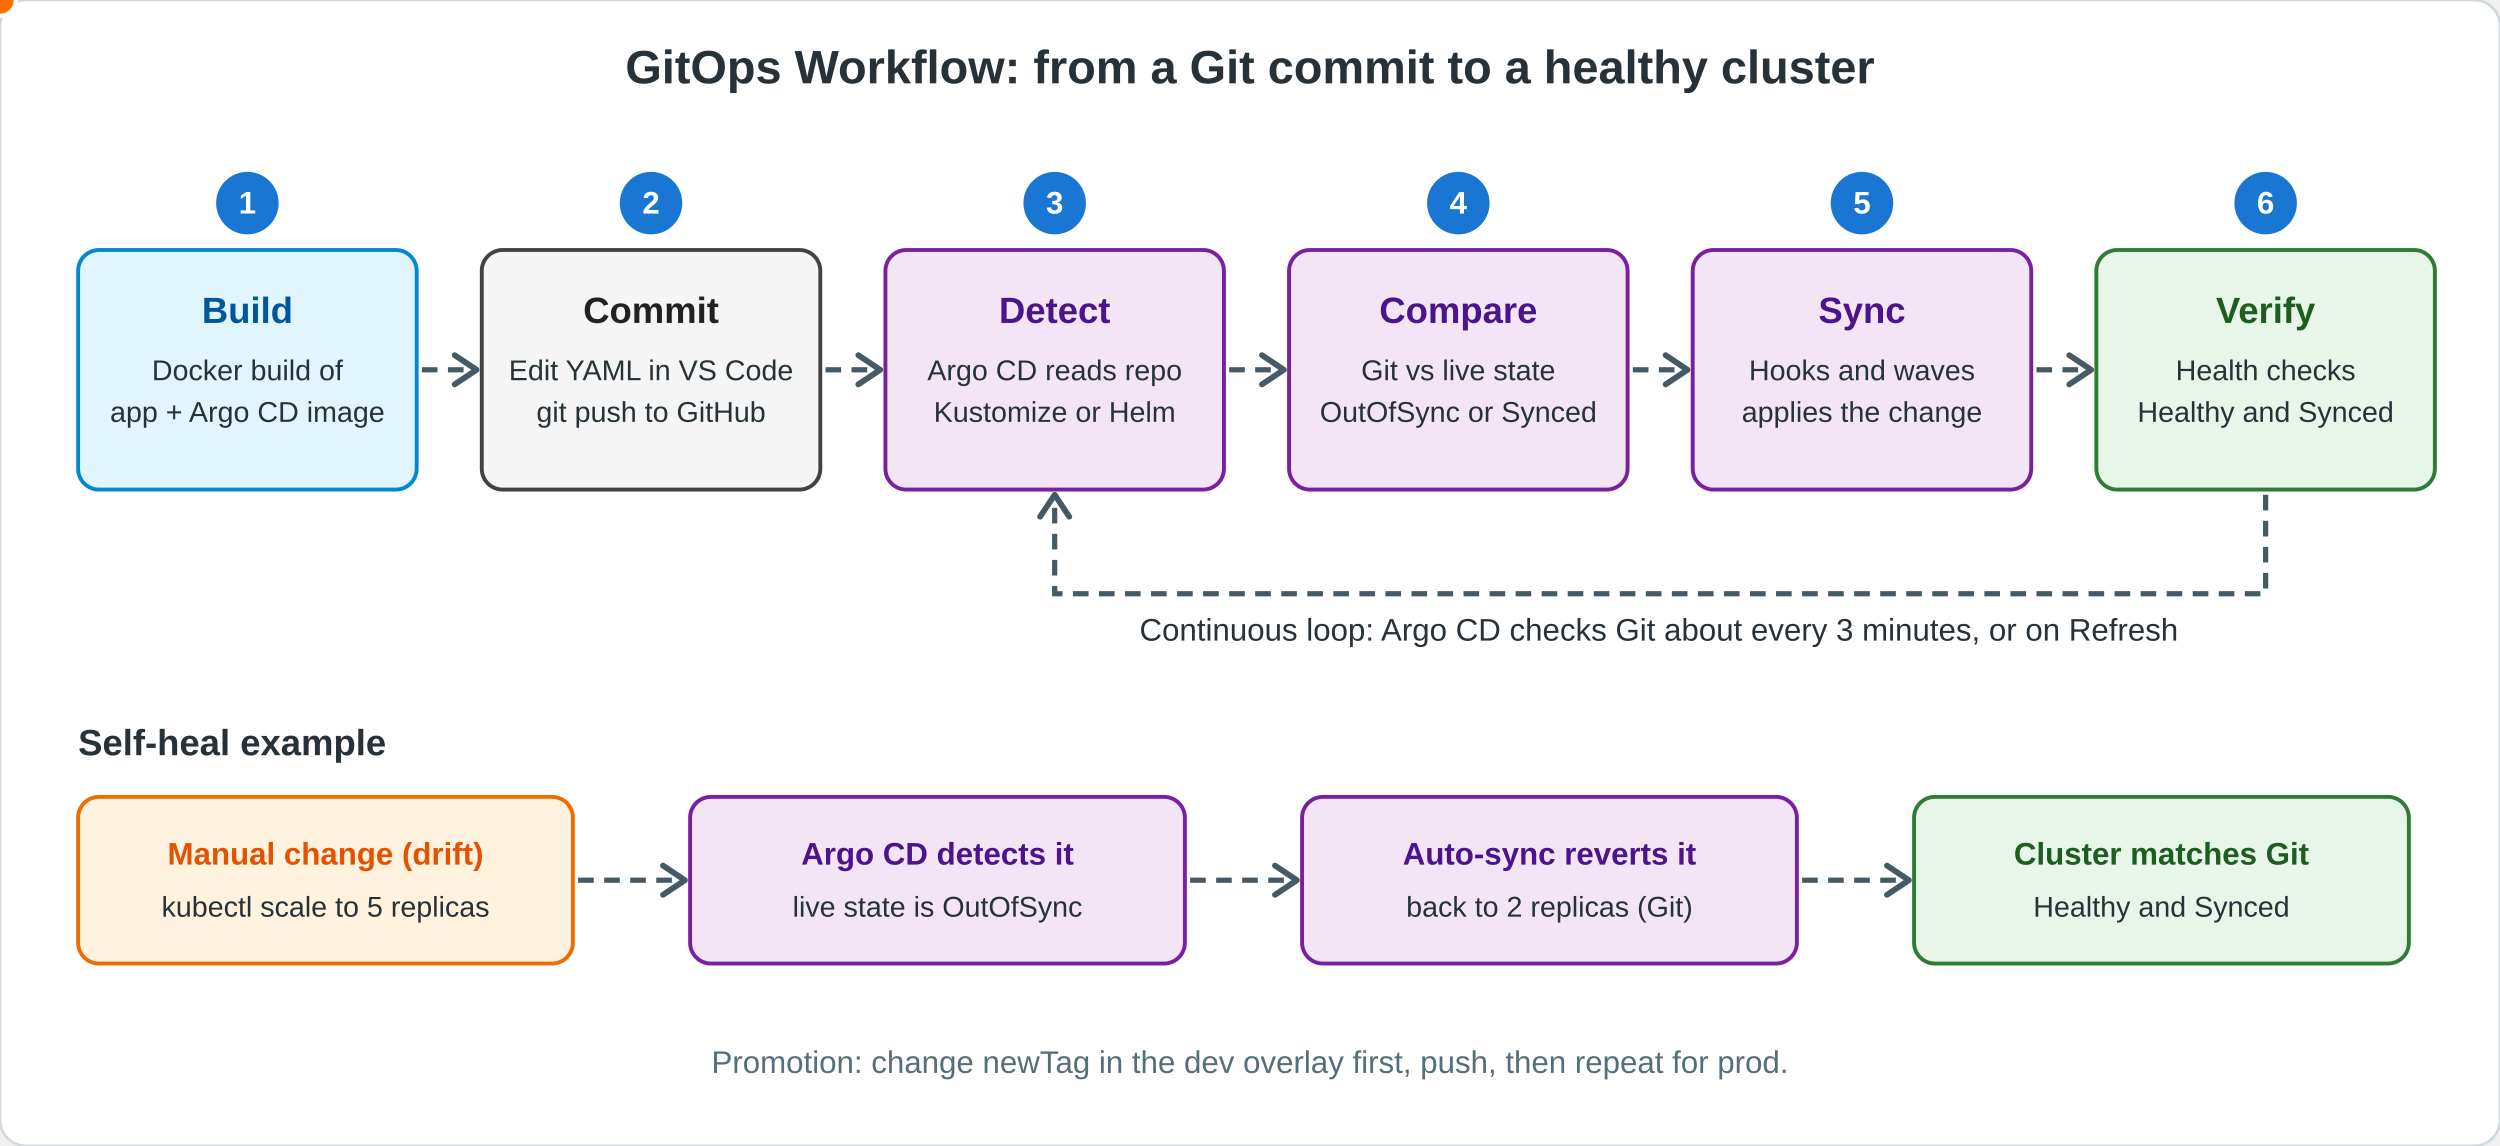
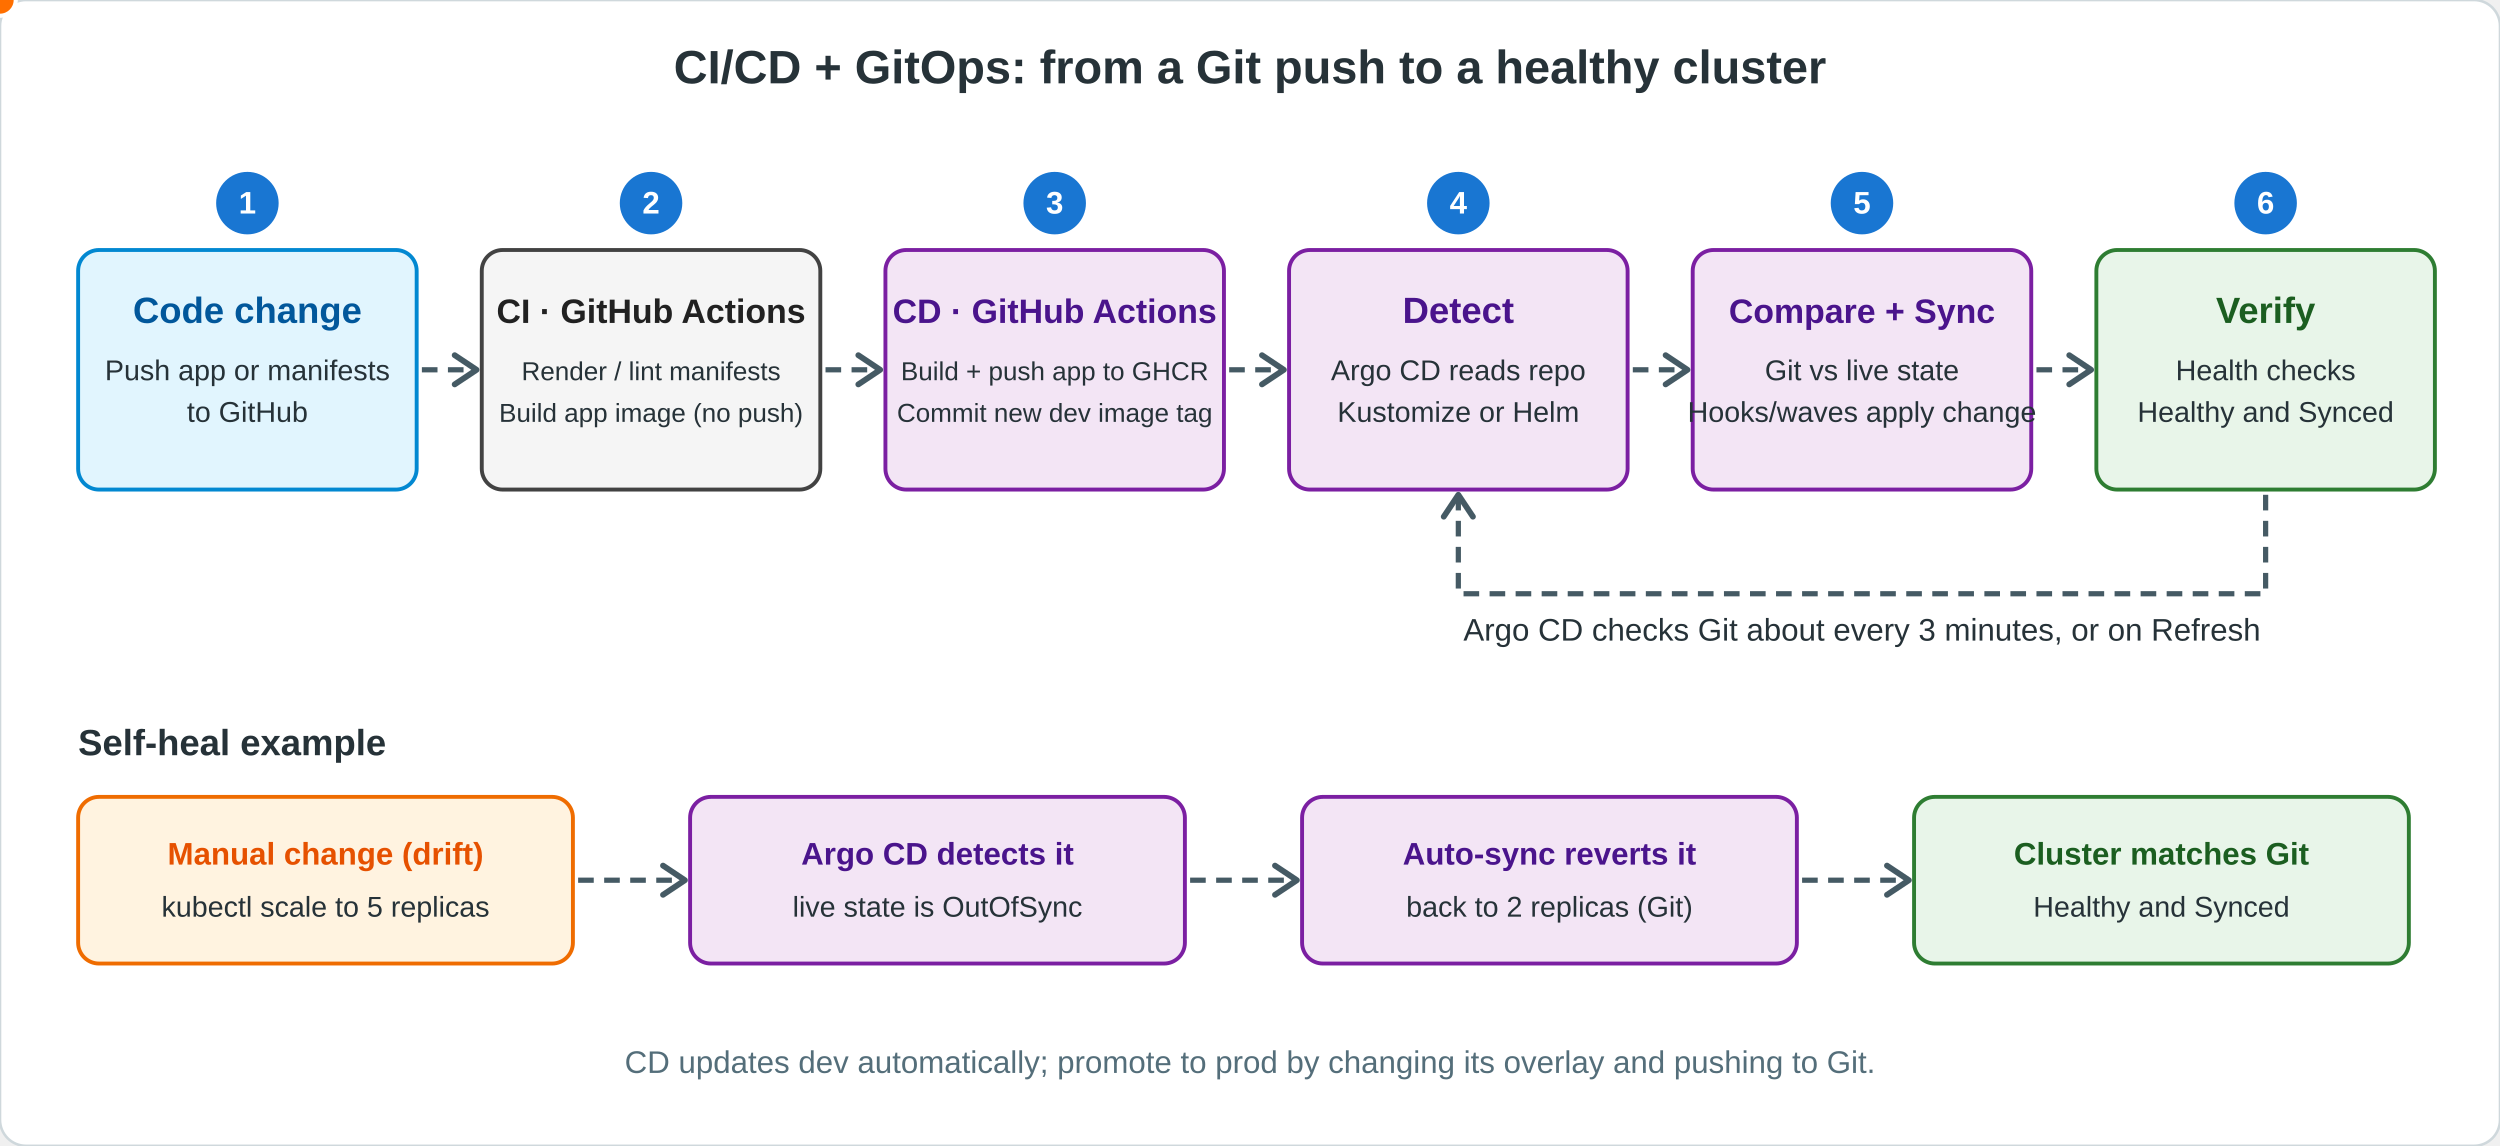
<svg xmlns="http://www.w3.org/2000/svg" viewBox="0 0 960 440" width="960" height="440" font-family="Arial, Helvetica, sans-serif">
  <defs>
    <marker id="arrow" viewBox="0 0 10 10" refX="8" refY="5" markerWidth="7" markerHeight="7" orient="auto-start-reverse">
      <path d="M2 1L8 5L2 9" fill="none" stroke="#455A64" stroke-width="1.6" stroke-linecap="round" stroke-linejoin="round" />
    </marker>
  </defs>
  <style>
  .flow{stroke-dasharray:6 4;animation:dash .9s linear infinite}
  @keyframes dash{to{stroke-dashoffset:-10}}
  .hl{fill:none;stroke:#FF6F00;stroke-width:4;opacity:0;animation:pulse 16s linear infinite}
  @keyframes pulse{0%{opacity:0}1%{opacity:1}8%{opacity:1}10%{opacity:0}100%{opacity:0}}
  .d0{animation-delay:0s}.d1{animation-delay:1.5s}.d2{animation-delay:3s}.d3{animation-delay:4.5s}
  .d4{animation-delay:6s}.d5{animation-delay:7.5s}.d6{animation-delay:9s}.d7{animation-delay:10.5s}
  .d8{animation-delay:12s}.d9{animation-delay:13.5s}
</style>
  <rect x="0" y="0" width="960" height="440" rx="10" fill="#ffffff" stroke="#CFD8DC" />
-   <text x="480" y="32" text-anchor="middle" font-size="18" font-weight="bold" fill="#263238">GitOps Workflow: from a Git commit to a healthy cluster</text>
+   <text x="480" y="32" text-anchor="middle" font-size="18" font-weight="bold" fill="#263238">CI/CD + GitOps: from a Git push to a healthy cluster</text>
  <circle cx="95" cy="78" r="12" fill="#1976D2" />
  <text x="95" y="82" text-anchor="middle" font-size="12" font-weight="bold" fill="#ffffff">1</text>
  <rect x="30" y="96" width="130" height="92" rx="8" fill="#E1F5FE" stroke="#0288D1" stroke-width="1.5" />
-   <text x="95" y="124" text-anchor="middle" font-size="14" font-weight="bold" fill="#01579B">Build</text>
-   <text x="95" y="146" text-anchor="middle" font-size="11" fill="#263238">Docker build of</text>
-   <text x="95" y="162" text-anchor="middle" font-size="11" fill="#263238">app + Argo CD image</text>
+   <text x="95" y="124" text-anchor="middle" font-size="14" font-weight="bold" fill="#01579B">Code change</text>
+   <text x="95" y="146" text-anchor="middle" font-size="11" fill="#263238">Push app or manifests</text>
+   <text x="95" y="162" text-anchor="middle" font-size="11" fill="#263238">to GitHub</text>
  <circle cx="250" cy="78" r="12" fill="#1976D2" />
  <text x="250" y="82" text-anchor="middle" font-size="12" font-weight="bold" fill="#ffffff">2</text>
  <rect x="185" y="96" width="130" height="92" rx="8" fill="#F5F5F5" stroke="#424242" stroke-width="1.5" />
-   <text x="250" y="124" text-anchor="middle" font-size="14" font-weight="bold" fill="#212121">Commit</text>
-   <text x="250" y="146" text-anchor="middle" font-size="11" fill="#263238">Edit YAML in VS Code</text>
-   <text x="250" y="162" text-anchor="middle" font-size="11" fill="#263238">git push to GitHub</text>
+   <text x="250" y="124" text-anchor="middle" font-size="13" font-weight="bold" fill="#212121">CI · GitHub Actions</text>
+   <text x="250" y="146" text-anchor="middle" font-size="10" fill="#263238">Render / lint manifests</text>
+   <text x="250" y="162" text-anchor="middle" font-size="10" fill="#263238">Build app image (no push)</text>
  <circle cx="405" cy="78" r="12" fill="#1976D2" />
  <text x="405" y="82" text-anchor="middle" font-size="12" font-weight="bold" fill="#ffffff">3</text>
  <rect x="340" y="96" width="130" height="92" rx="8" fill="#F3E5F5" stroke="#7B1FA2" stroke-width="1.5" />
-   <text x="405" y="124" text-anchor="middle" font-size="14" font-weight="bold" fill="#4A148C">Detect</text>
-   <text x="405" y="146" text-anchor="middle" font-size="11" fill="#263238">Argo CD reads repo</text>
-   <text x="405" y="162" text-anchor="middle" font-size="11" fill="#263238">Kustomize or Helm</text>
+   <text x="405" y="124" text-anchor="middle" font-size="13" font-weight="bold" fill="#4A148C">CD · GitHub Actions</text>
+   <text x="405" y="146" text-anchor="middle" font-size="10" fill="#263238">Build + push app to GHCR</text>
+   <text x="405" y="162" text-anchor="middle" font-size="10" fill="#263238">Commit new dev image tag</text>
  <circle cx="560" cy="78" r="12" fill="#1976D2" />
  <text x="560" y="82" text-anchor="middle" font-size="12" font-weight="bold" fill="#ffffff">4</text>
  <rect x="495" y="96" width="130" height="92" rx="8" fill="#F3E5F5" stroke="#7B1FA2" stroke-width="1.5" />
-   <text x="560" y="124" text-anchor="middle" font-size="14" font-weight="bold" fill="#4A148C">Compare</text>
-   <text x="560" y="146" text-anchor="middle" font-size="11" fill="#263238">Git vs live state</text>
-   <text x="560" y="162" text-anchor="middle" font-size="11" fill="#263238">OutOfSync or Synced</text>
+   <text x="560" y="124" text-anchor="middle" font-size="14" font-weight="bold" fill="#4A148C">Detect</text>
+   <text x="560" y="146" text-anchor="middle" font-size="11" fill="#263238">Argo CD reads repo</text>
+   <text x="560" y="162" text-anchor="middle" font-size="11" fill="#263238">Kustomize or Helm</text>
  <circle cx="715" cy="78" r="12" fill="#1976D2" />
  <text x="715" y="82" text-anchor="middle" font-size="12" font-weight="bold" fill="#ffffff">5</text>
  <rect x="650" y="96" width="130" height="92" rx="8" fill="#F3E5F5" stroke="#7B1FA2" stroke-width="1.5" />
-   <text x="715" y="124" text-anchor="middle" font-size="14" font-weight="bold" fill="#4A148C">Sync</text>
-   <text x="715" y="146" text-anchor="middle" font-size="11" fill="#263238">Hooks and waves</text>
-   <text x="715" y="162" text-anchor="middle" font-size="11" fill="#263238">applies the change</text>
+   <text x="715" y="124" text-anchor="middle" font-size="13" font-weight="bold" fill="#4A148C">Compare + Sync</text>
+   <text x="715" y="146" text-anchor="middle" font-size="11" fill="#263238">Git vs live state</text>
+   <text x="715" y="162" text-anchor="middle" font-size="11" fill="#263238">Hooks/waves apply change</text>
  <circle cx="870" cy="78" r="12" fill="#1976D2" />
  <text x="870" y="82" text-anchor="middle" font-size="12" font-weight="bold" fill="#ffffff">6</text>
  <rect x="805" y="96" width="130" height="92" rx="8" fill="#E8F5E9" stroke="#2E7D32" stroke-width="1.5" />
  <text x="870" y="124" text-anchor="middle" font-size="14" font-weight="bold" fill="#1B5E20">Verify</text>
  <text x="870" y="146" text-anchor="middle" font-size="11" fill="#263238">Health checks</text>
  <text x="870" y="162" text-anchor="middle" font-size="11" fill="#263238">Healthy and Synced</text>
  <line x1="162" y1="142" x2="183" y2="142" class="flow" stroke="#455A64" stroke-width="2" marker-end="url(#arrow)" />
  <line x1="317" y1="142" x2="338" y2="142" class="flow" stroke="#455A64" stroke-width="2" marker-end="url(#arrow)" />
  <line x1="472" y1="142" x2="493" y2="142" class="flow" stroke="#455A64" stroke-width="2" marker-end="url(#arrow)" />
  <line x1="627" y1="142" x2="648" y2="142" class="flow" stroke="#455A64" stroke-width="2" marker-end="url(#arrow)" />
  <line x1="782" y1="142" x2="803" y2="142" class="flow" stroke="#455A64" stroke-width="2" marker-end="url(#arrow)" />
-   <path d="M870 190 L870 228 L405 228 L405 190" fill="none" class="flow" stroke="#455A64" stroke-width="2" stroke-dasharray="6 4" marker-end="url(#arrow)" />
-   <text x="637" y="246" text-anchor="middle" font-size="12" fill="#263238">Continuous loop: Argo CD checks Git about every 3 minutes, or on Refresh</text>
+   <path d="M870 190 L870 228 L560 228 L560 190" fill="none" class="flow" stroke="#455A64" stroke-width="2" stroke-dasharray="6 4" marker-end="url(#arrow)" />
+   <text x="715" y="246" text-anchor="middle" font-size="12" fill="#263238">Argo CD checks Git about every 3 minutes, or on Refresh</text>
  <text x="30" y="290" font-size="14" font-weight="bold" fill="#263238">Self-heal example</text>
  <rect x="30" y="306" width="190" height="64" rx="8" fill="#FFF3E0" stroke="#EF6C00" stroke-width="1.5" />
  <text x="125" y="332" text-anchor="middle" font-size="12" font-weight="bold" fill="#E65100">Manual change (drift)</text>
  <text x="125" y="352" text-anchor="middle" font-size="11" fill="#263238">kubectl scale to 5 replicas</text>
  <rect x="265" y="306" width="190" height="64" rx="8" fill="#F3E5F5" stroke="#7B1FA2" stroke-width="1.5" />
  <text x="360" y="332" text-anchor="middle" font-size="12" font-weight="bold" fill="#4A148C">Argo CD detects it</text>
  <text x="360" y="352" text-anchor="middle" font-size="11" fill="#263238">live state is OutOfSync</text>
  <rect x="500" y="306" width="190" height="64" rx="8" fill="#F3E5F5" stroke="#7B1FA2" stroke-width="1.5" />
  <text x="595" y="332" text-anchor="middle" font-size="12" font-weight="bold" fill="#4A148C">Auto-sync reverts it</text>
  <text x="595" y="352" text-anchor="middle" font-size="11" fill="#263238">back to 2 replicas (Git)</text>
  <rect x="735" y="306" width="190" height="64" rx="8" fill="#E8F5E9" stroke="#2E7D32" stroke-width="1.5" />
  <text x="830" y="332" text-anchor="middle" font-size="12" font-weight="bold" fill="#1B5E20">Cluster matches Git</text>
  <text x="830" y="352" text-anchor="middle" font-size="11" fill="#263238">Healthy and Synced</text>
  <line x1="222" y1="338" x2="263" y2="338" class="flow" stroke="#455A64" stroke-width="2" marker-end="url(#arrow)" />
  <line x1="457" y1="338" x2="498" y2="338" class="flow" stroke="#455A64" stroke-width="2" marker-end="url(#arrow)" />
  <line x1="692" y1="338" x2="733" y2="338" class="flow" stroke="#455A64" stroke-width="2" marker-end="url(#arrow)" />
-   <text x="480" y="412" text-anchor="middle" font-size="12" fill="#546E7A">Promotion: change newTag in the dev overlay first, push, then repeat for prod.</text>
+   <text x="480" y="412" text-anchor="middle" font-size="12" fill="#546E7A">CD updates dev automatically; promote to prod by changing its overlay and pushing to Git.</text>
  <rect class="hl d0" x="30" y="96" width="130" height="92" rx="8" />
  <rect class="hl d1" x="185" y="96" width="130" height="92" rx="8" />
  <rect class="hl d2" x="340" y="96" width="130" height="92" rx="8" />
  <rect class="hl d3" x="495" y="96" width="130" height="92" rx="8" />
  <rect class="hl d4" x="650" y="96" width="130" height="92" rx="8" />
  <rect class="hl d5" x="805" y="96" width="130" height="92" rx="8" />
  <rect class="hl d6" x="30" y="306" width="190" height="64" rx="8" />
  <rect class="hl d7" x="265" y="306" width="190" height="64" rx="8" />
  <rect class="hl d8" x="500" y="306" width="190" height="64" rx="8" />
  <rect class="hl d9" x="735" y="306" width="190" height="64" rx="8" />
  <circle r="6" fill="#FF6F00" stroke="#ffffff" stroke-width="1.5">
    <animateMotion dur="16s" repeatCount="indefinite" calcMode="linear" keyPoints="0;1;1" keyTimes="0;0.469;1" path="M95,142 L870,142" />
    <animate attributeName="opacity" dur="16s" repeatCount="indefinite" calcMode="discrete" values="1;0" keyTimes="0;0.469" />
  </circle>
  <circle r="6" fill="#FF6F00" stroke="#ffffff" stroke-width="1.5">
    <animateMotion dur="16s" repeatCount="indefinite" calcMode="linear" keyPoints="0;0;1;1" keyTimes="0;0.562;0.938;1" path="M125,338 L830,338" />
    <animate attributeName="opacity" dur="16s" repeatCount="indefinite" calcMode="discrete" values="0;1;0" keyTimes="0;0.562;0.938" />
  </circle>
</svg>
